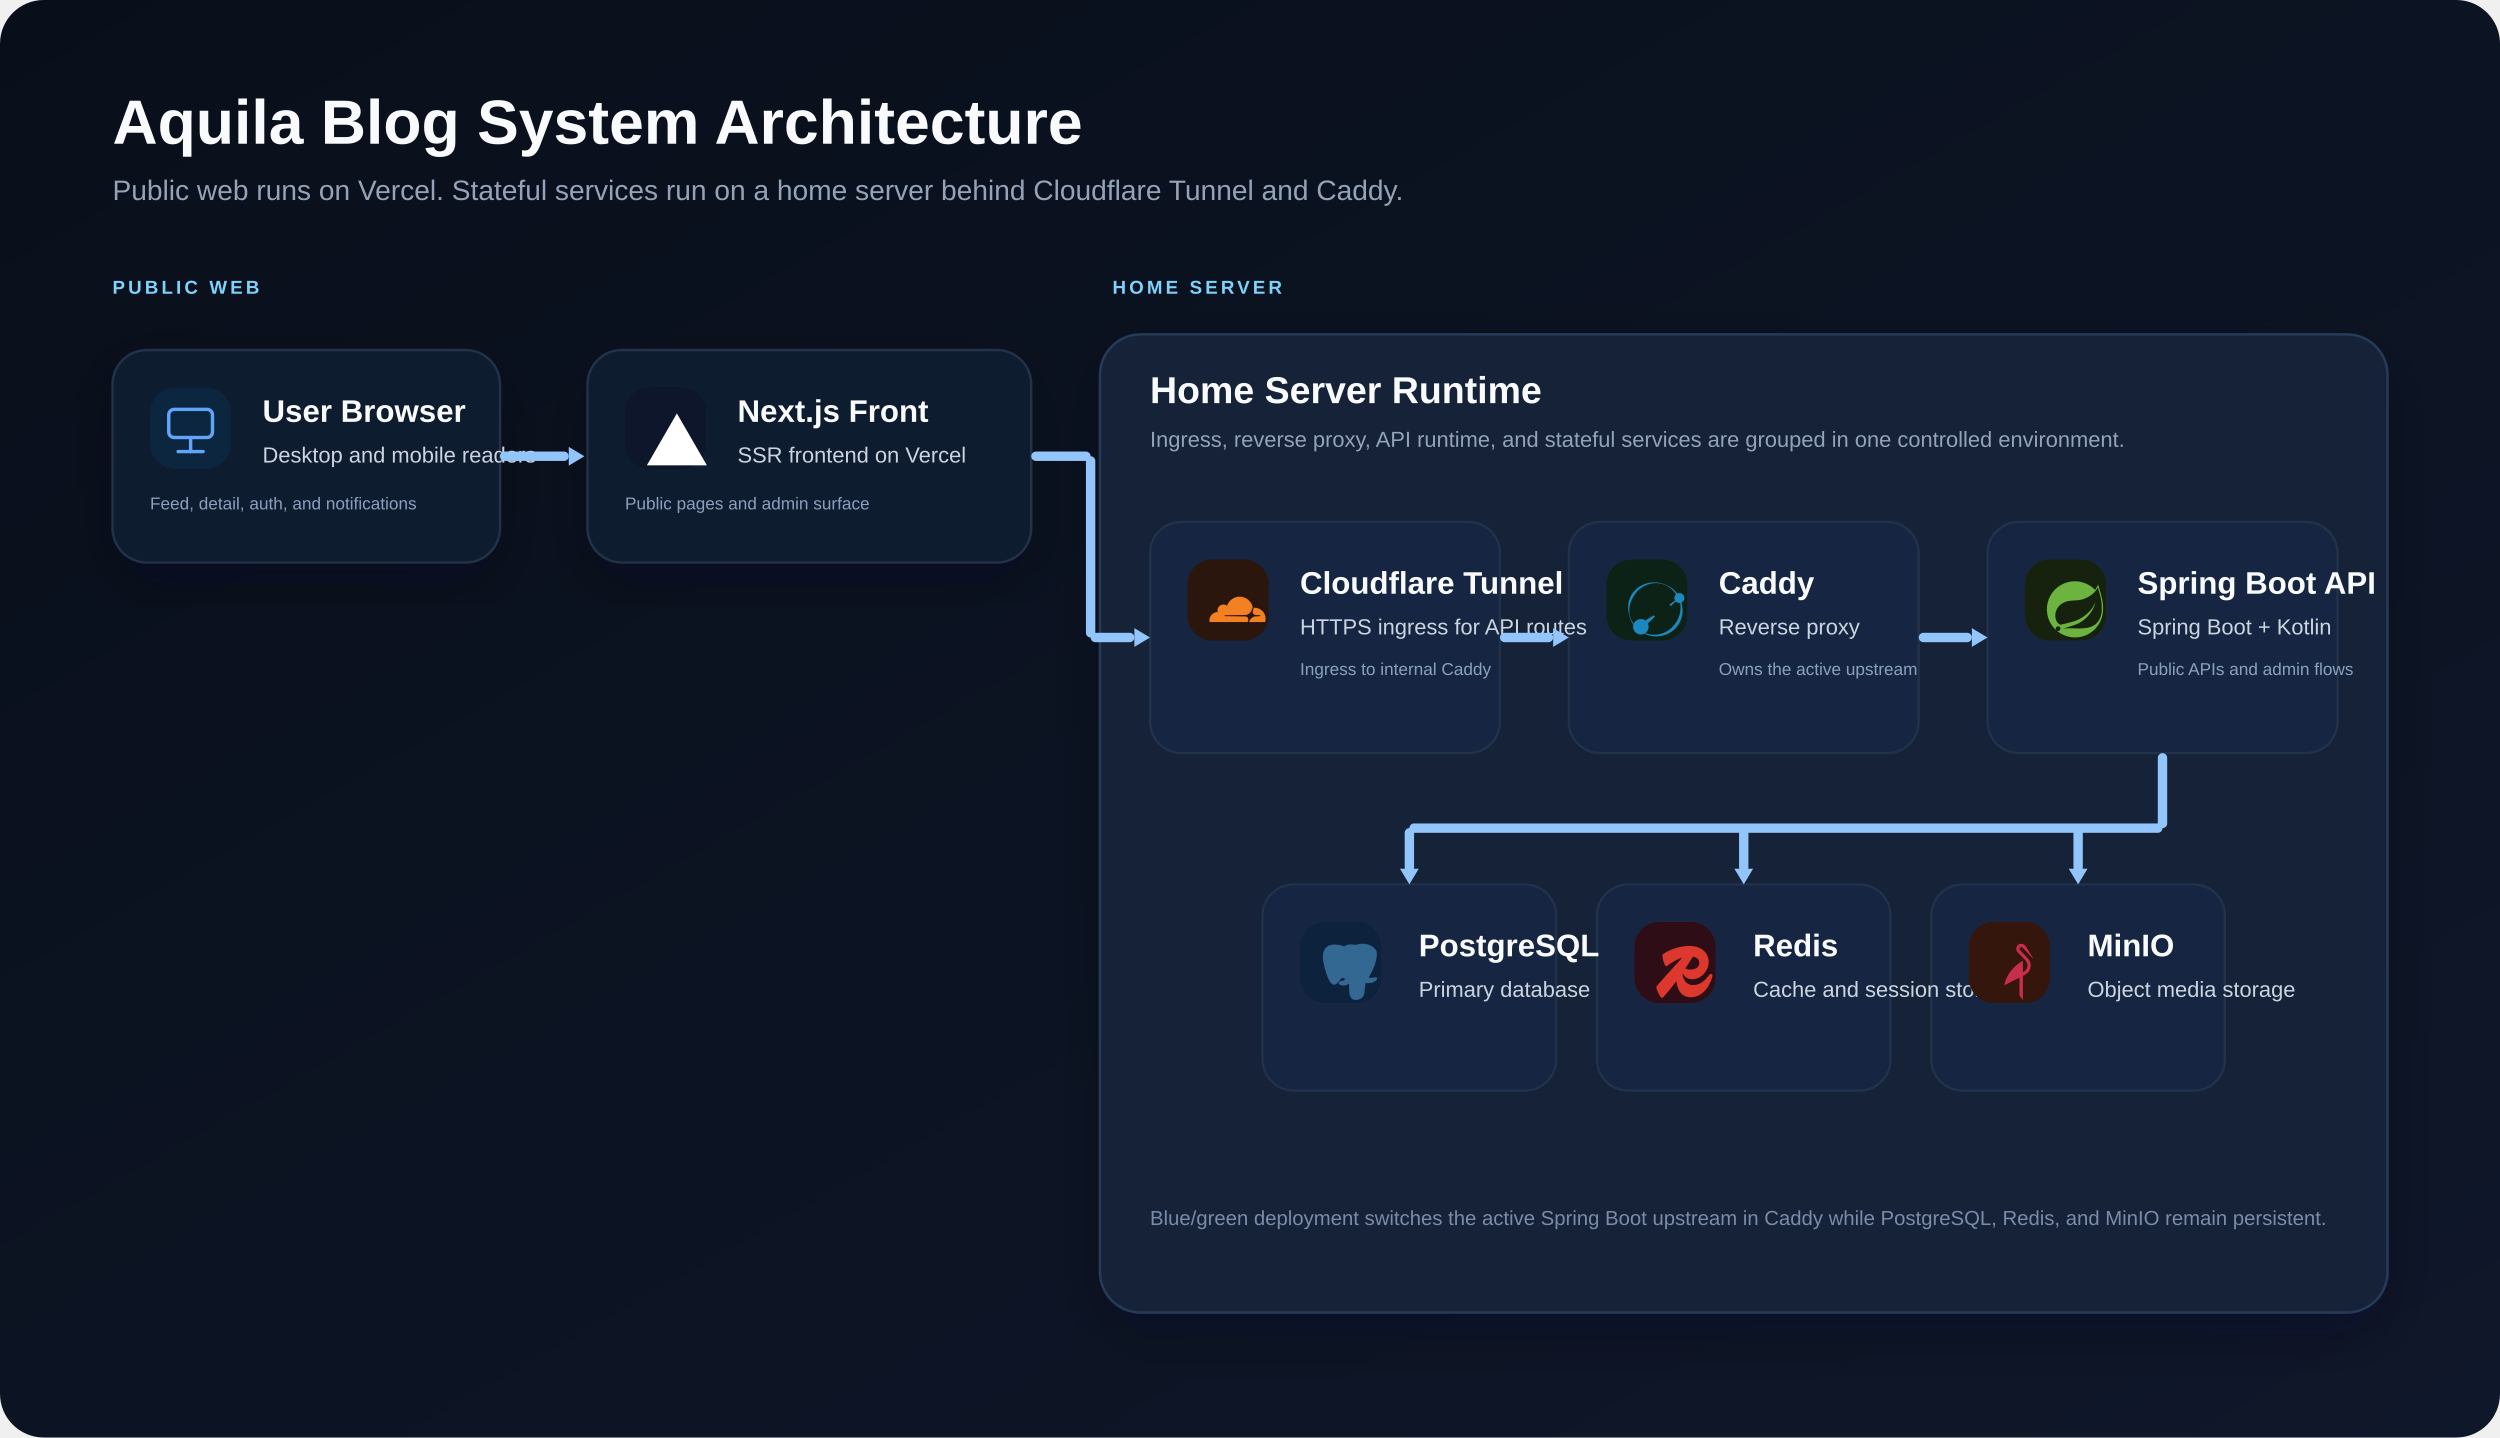
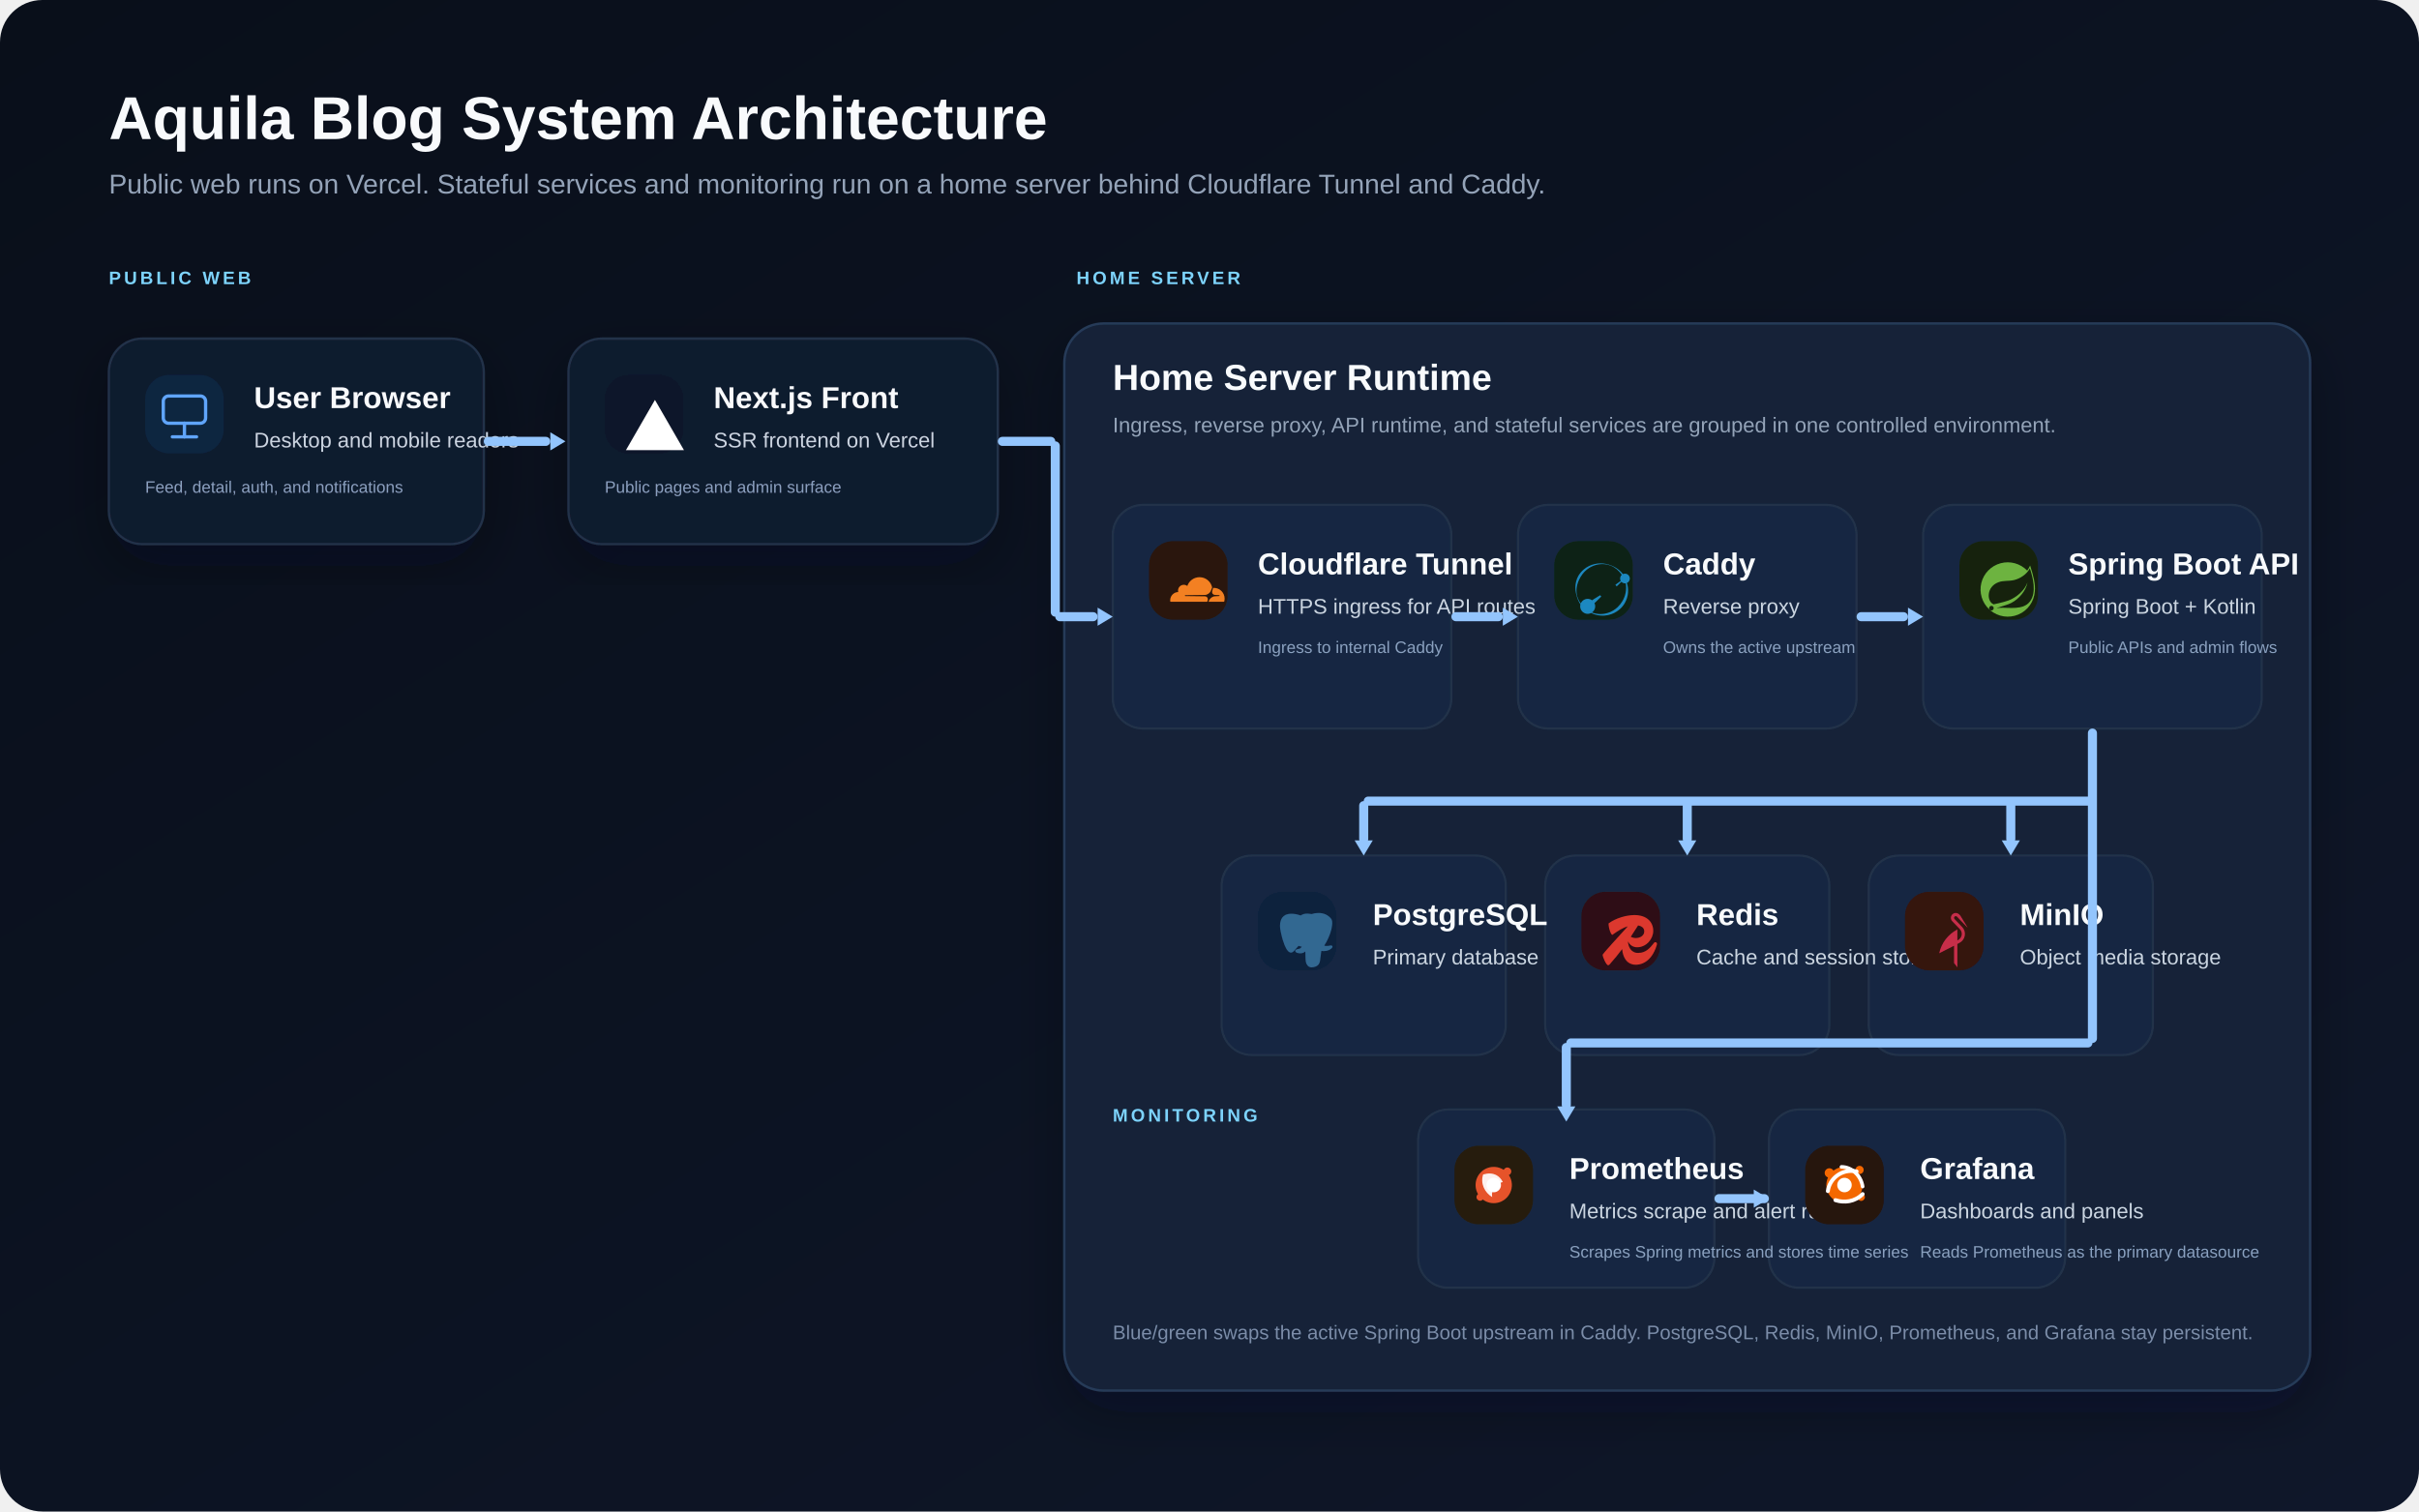
- <svg xmlns="http://www.w3.org/2000/svg" width="1600" height="920" viewBox="0 0 1600 920">
+ <svg xmlns="http://www.w3.org/2000/svg" width="1600" height="1000" viewBox="0 0 1600 1000">
  <defs>
    <linearGradient id="bg" x1="0" y1="0" x2="1" y2="1">
      <stop offset="0%" stop-color="#090f1a" />
      <stop offset="100%" stop-color="#0f172a" />
    </linearGradient>
    <filter id="shadow" x="-20%" y="-20%" width="140%" height="140%">
      <feDropShadow dx="0" dy="14" stdDeviation="18" flood-color="#020617" flood-opacity="0.28" />
    </filter>
    <style>
      .title { fill: #f8fafc; font-family: Arial, sans-serif; font-size: 40px; font-weight: 700; }
      .subtitle { fill: #94a3b8; font-family: Arial, sans-serif; font-size: 18px; font-weight: 400; }
      .section { fill: #7dd3fc; font-family: Arial, sans-serif; font-size: 12px; font-weight: 700; letter-spacing: 2px; }
      .group-title { fill: #f8fafc; font-family: Arial, sans-serif; font-size: 24px; font-weight: 700; }
      .group-text { fill: #94a3b8; font-family: Arial, sans-serif; font-size: 14px; font-weight: 400; }
      .card-title { fill: #f8fafc; font-family: Arial, sans-serif; font-size: 20px; font-weight: 700; }
      .card-line { fill: #cbd5e1; font-family: Arial, sans-serif; font-size: 14px; font-weight: 400; }
      .card-note { fill: #8aa0bf; font-family: Arial, sans-serif; font-size: 11px; font-weight: 400; }
      .footer { fill: #7b8ca8; font-family: Arial, sans-serif; font-size: 13px; font-weight: 400; }
    </style>
  </defs>
-   <rect width="1600" height="920" rx="28" fill="url(#bg)" />
+   <rect width="1600" height="1000" rx="28" fill="url(#bg)" />
  <text x="72" y="92" class="title">Aquila Blog System Architecture</text>
-   <text x="72" y="128" class="subtitle">Public web runs on Vercel. Stateful services run on a home server behind Cloudflare Tunnel and Caddy.</text>
+   <text x="72" y="128" class="subtitle">Public web runs on Vercel. Stateful services and monitoring run on a home server behind Cloudflare Tunnel and Caddy.</text>
  <text x="72" y="188" class="section">PUBLIC WEB</text>
  <text x="712" y="188" class="section">HOME SERVER</text>
  <g filter="url(#shadow)">
    <rect x="72" y="224" width="248" height="136" rx="22" fill="#111b2e" stroke="#23324a" stroke-width="1.5" />
    <rect x="96" y="248" width="52" height="52" rx="16" fill="#0b2540" />
    <rect x="108" y="262" width="28" height="18" rx="3.5" fill="none" stroke="#60a5fa" stroke-width="2.2" />
    <line x1="122" y1="280" x2="122" y2="289" stroke="#60a5fa" stroke-width="2.2" stroke-linecap="round" />
    <line x1="114" y1="289" x2="130" y2="289" stroke="#60a5fa" stroke-width="2.2" stroke-linecap="round" />
    <text x="168" y="270" class="card-title">User Browser</text>
    <text x="168" y="296" class="card-line">Desktop and mobile readers</text>
    <text x="96" y="326" class="card-note">Feed, detail, auth, and notifications</text>
  </g>
  <g filter="url(#shadow)">
    <rect x="376" y="224" width="284" height="136" rx="22" fill="#111b2e" stroke="#23324a" stroke-width="1.5" />
    <rect x="400" y="248" width="52" height="52" rx="16" fill="#0f172a" />
    <g transform="translate(414 262) scale(1.6)">
      <path fill="#ffffff" d="m12 1.608 12 20.784H0Z" />
    </g>
    <text x="472" y="270" class="card-title">Next.js Front</text>
    <text x="472" y="296" class="card-line">SSR frontend on Vercel</text>
    <text x="400" y="326" class="card-note">Public pages and admin surface</text>
  </g>
  <g filter="url(#shadow)">
-     <rect x="704" y="214" width="824" height="626" rx="26" fill="#132238" stroke="#263a58" stroke-width="1.6" />
+     <rect x="704" y="214" width="824" height="706" rx="26" fill="#132238" stroke="#263a58" stroke-width="1.6" />
    <text x="736" y="258" class="group-title">Home Server Runtime</text>
    <text x="736" y="286" class="group-text">Ingress, reverse proxy, API runtime, and stateful services are grouped in one controlled environment.</text>
    <rect x="736" y="334" width="224" height="148" rx="20" fill="#172842" stroke="#23324a" stroke-width="1.4" />
    <rect x="1004" y="334" width="224" height="148" rx="20" fill="#172842" stroke="#23324a" stroke-width="1.4" />
    <rect x="1272" y="334" width="224" height="148" rx="20" fill="#172842" stroke="#23324a" stroke-width="1.4" />
    <rect x="808" y="566" width="188" height="132" rx="20" fill="#172842" stroke="#23324a" stroke-width="1.4" />
    <rect x="1022" y="566" width="188" height="132" rx="20" fill="#172842" stroke="#23324a" stroke-width="1.4" />
    <rect x="1236" y="566" width="188" height="132" rx="20" fill="#172842" stroke="#23324a" stroke-width="1.4" />
+     <text x="736" y="742" class="section">MONITORING</text>
+     <rect x="938" y="734" width="196" height="118" rx="20" fill="#172842" stroke="#23324a" stroke-width="1.4" />
+     <rect x="1170" y="734" width="196" height="118" rx="20" fill="#172842" stroke="#23324a" stroke-width="1.4" />
    <rect x="760" y="358" width="52" height="52" rx="16" fill="#2a160d" />
    <g transform="translate(774 372) scale(1.5)">
      <path fill="#f38020" d="M16.509 16.845c.147-.507.091-.971-.155-1.315-.225-.316-.605-.499-1.062-.52l-8.659-.112a.156.156 0 0 1-.133-.071c-.028-.042-.035-.099-.021-.155.028-.084.112-.148.204-.156l8.736-.112c1.035-.049 2.16-.887 2.554-1.914l.499-1.301c.021-.056.029-.113.015-.168-.562-2.546-2.835-4.445-5.55-4.445-2.504 0-4.628 1.618-5.388 3.861-.493-.366-1.119-.562-1.794-.499-1.203.119-2.167 1.083-2.286 2.286-.028.31-.007.613.064.894C1.568 13.171 0 14.775 0 16.752c0 .175.014.351.035.527.014.083.084.147.169.147h15.981c.091 0 .176-.065.203-.155l.12-.427zm2.757-5.563c-.077 0-.161 0-.238.011-.057 0-.105.042-.127.098l-.338 1.174c-.147.507-.092.971.154 1.316.226.316.606.498 1.062.519l1.844.113c.056 0 .105.026.133.07.028.043.035.107.021.156-.028.084-.113.148-.204.155l-1.921.112c-1.041.049-2.158.887-2.553 1.914l-.141.358c-.028.071.021.142.099.142h6.598c.077 0 .147-.049.169-.126.112-.408.176-.837.176-1.28 0-2.603-2.125-4.727-4.734-4.727" />
    </g>
    <text x="832" y="380" class="card-title">Cloudflare Tunnel</text>
    <text x="832" y="406" class="card-line">HTTPS ingress for API routes</text>
    <text x="832" y="432" class="card-note">Ingress to internal Caddy</text>
    <rect x="1028" y="358" width="52" height="52" rx="16" fill="#0d2417" />
    <g transform="translate(1042 372) scale(1.5)">
      <path fill="#1f88c0" d="M11.094.47c-.842 0-1.696.092-2.552.288a11.37 11.37 0 0 0-4.87 2.423 10.632 10.632 0 0 0-2.36 2.826A10.132 10.132 0 0 0 .305 8.582c-.398 1.62-.4 3.336-.043 5.048.085.405.183.809.31 1.212a11.85 11.85 0 0 0 1.662 3.729 3.273 3.273 0 0 0-.086.427 3.323 3.323 0 0 0 2.848 3.71 3.279 3.279 0 0 0 1.947-.346c1.045.51 2.17.864 3.339 1.04a11.66 11.66 0 0 0 4.285-.155 11.566 11.566 0 0 0 4.936-2.485 10.643 10.643 0 0 0 2.352-2.894 11.164 11.164 0 0 0 1.356-4.424 11.214 11.214 0 0 0-.498-4.335c.175-.077.338-.175.486-.293a.444.444 89.992 0 0 .001 0c.402-.322.693-.794.777-1.342a2.146 2.146 0 0 0-1.79-2.434 2.115 2.115 0 0 0-1.205.171c-.038-.043-.078-.086-.113-.13a11.693 11.693 0 0 0-3.476-2.93 13.348 13.348 0 0 0-1.76-.81 13.55 13.55 0 0 0-2.06-.613A12.121 12.121 0 0 0 11.093.47Zm.714.328c.345-.004.688.01 1.028.042a9.892 9.892 0 0 1 2.743.639c.984.39 1.89.958 2.707 1.632.803.662 1.502 1.45 2.091 2.328.026.039.048.08.07.12a2.12 2.12 0 0 0-.435 2.646c-.158.114-.97.692-1.634 1.183-.414.308-.733.557-.733.557l.581.68s.296-.276.665-.638c.572-.562 1.229-1.233 1.395-1.403a2.122 2.122 0 0 0 1.907.677 11.229 11.229 0 0 1-.013 4.046 11.41 11.41 0 0 1-1.475 3.897 12.343 12.343 0 0 1-2.079 2.587c-1.19 1.125-2.633 2.022-4.306 2.531a10.826 10.826 0 0 1-3.973.484 11.04 11.04 0 0 1-3.057-.652 3.304 3.304 0 0 0 1.417-2.294 3.275 3.275 0 0 0-.294-1.842c.18-.162.403-.363.656-.6 1.015-.955 2.353-2.303 2.353-2.303l-.47-.599s-1.63.972-2.801 1.728c-.307.198-.573.378-.777.517a3.273 3.273 0 0 0-1.516-.611c-1.507-.198-2.927.672-3.487 2.017a10.323 10.323 0 0 1-.695-1.078A10.92 10.92 0 0 1 .728 14.8a10.35 10.35 0 0 1-.2-1.212c-.164-1.653.103-3.258.629-4.754a12.95 12.95 0 0 1 1.087-2.288c.57-.968 1.248-1.872 2.069-2.656A11.013 11.013 0 0 1 11.808.797Z" />
    </g>
    <text x="1100" y="380" class="card-title">Caddy</text>
    <text x="1100" y="406" class="card-line">Reverse proxy</text>
    <text x="1100" y="432" class="card-note">Owns the active upstream</text>
    <rect x="1296" y="358" width="52" height="52" rx="16" fill="#12240d" />
    <g transform="translate(1310 372) scale(1.5)">
      <path fill="#6db33f" d="M21.854 1.416a10.45 10.45 0 0 1-1.284 2.247A11.967 11.967 0 1 0 3.852 20.776l.445.395a11.954 11.954 0 0 0 19.632-8.297c.346-3.013-.568-6.865-2.074-11.458zM5.58 20.875a1.017 1.017 0 1 1-.148-1.432 1.04 1.04 0 0 1 .148 1.432zm16.199-3.581c-2.938 3.926-9.26 2.593-13.285 2.79 0 0-.716.049-1.432.148 0 0 .272-.123.617-.247 2.84-.988 4.173-1.185 5.902-2.074 3.235-1.655 6.47-5.284 7.112-9.038-1.235 3.605-4.988 6.717-8.396 7.976-2.346.864-6.569 1.704-6.569 1.704l-.173-.099c-2.865-1.408-2.963-7.63 2.272-9.631 2.297-.889 4.47-.395 6.964-.988 2.642-.617 5.704-2.593 6.939-5.186 1.383 4.173 3.062 10.643.049 14.643z" />
    </g>
    <text x="1368" y="380" class="card-title">Spring Boot API</text>
    <text x="1368" y="406" class="card-line">Spring Boot + Kotlin</text>
    <text x="1368" y="432" class="card-note">Public APIs and admin flows</text>
    <rect x="832" y="590" width="52" height="52" rx="16" fill="#0d223e" />
    <g transform="translate(846 604) scale(1.5)">
      <path fill="#336791" d="M23.559 14.723a.527.527 0 0 0-.056-.119c-.139-.263-.477-.342-1.007-.232-1.653.341-2.293.131-2.526-.019 1.342-2.048 2.445-4.522 3.041-6.83.271-1.051.798-3.524.122-4.732a1.564 1.564 0 0 0-.151-.235C21.693.909 19.801.025 17.51.001c-1.495-.016-2.771.346-3.116.479a9.449 9.449 0 0 0-.516-.082 8.044 8.044 0 0 0-1.311-.128c-1.182-.018-2.204.264-3.05.841-.857-.321-4.789-1.645-7.222.079C.936 2.153.309 3.873.43 6.304c.041.818.507 3.334 1.242 5.744.46 1.506.939 2.702 1.433 3.582.553.994 1.126 1.593 1.714 1.79.447.149 1.133.144 1.858-.728.801-.964 1.59-1.826 1.945-2.207.435.235.906.362 1.39.377a.057.057 0 0 0 0.0.004 11.031 11.031 0 0 0-.247.305c-.339.43-.409.52-1.5.744-.31.064-1.134.234-1.146.811-.003.122.033.231.092.327.227.423.922.61 1.015.633 1.335.334 2.504.092 3.371-.679-.017 2.231.077 4.417.345 5.087.221.553.762 1.905 2.469 1.904.251 0 .526-.029.83-.094 1.782-.382 2.556-1.17 2.855-2.906.15-.871.402-2.875.539-4.101.017-.07.036-.121.057-.136.001-.001.07-.047.427.031a.367.367 0 0 0 .044.007l.254.022.015.001c.847.038 1.911-.143 2.531-.431.644-.299 1.806-1.032 1.595-1.67z" />
    </g>
    <text x="908" y="612" class="card-title">PostgreSQL</text>
    <text x="908" y="638" class="card-line">Primary database</text>
    <rect x="1046" y="590" width="52" height="52" rx="16" fill="#2d1014" />
    <g transform="translate(1060 604) scale(1.5)">
      <path fill="#dc382d" d="M22.71 13.145c-1.66 2.092-3.452 4.483-7.038 4.483-3.203 0-4.397-2.825-4.48-5.12.701 1.484 2.073 2.685 4.214 2.63 4.117-.133 6.94-3.852 6.94-7.239 0-4.05-3.022-6.972-8.268-6.972-3.752 0-8.4 1.428-11.455 3.685C2.59 6.937 3.885 9.958 4.35 9.626c2.648-1.904 4.748-3.13 6.784-3.744C8.12 9.244.886 17.05 0 18.425c.1 1.261 1.66 4.648 2.424 4.648.232 0 .431-.133.664-.365a100.49 100.49 0 0 0 5.54-6.765c.222 3.104 1.748 6.898 6.014 6.898 3.819 0 7.604-2.756 9.33-8.965.2-.764-.73-1.361-1.261-.73zm-4.349-5.013c0 1.959-1.926 2.922-3.685 2.922-.941 0-1.664-.247-2.235-.568 1.051-1.592 2.092-3.225 3.21-4.973 1.972.334 2.71 1.43 2.71 2.619z" />
    </g>
    <text x="1122" y="612" class="card-title">Redis</text>
    <text x="1122" y="638" class="card-line">Cache and session store</text>
    <rect x="1260" y="590" width="52" height="52" rx="16" fill="#341211" />
    <g transform="translate(1274 604) scale(1.5)">
      <path fill="#c72e49" d="M13.207.006c-.622-.048-1.2.194-1.621.582a2.15 2.15 0 0 0-.094 3.035l3.408 3.551a3.042 3.042 0 0 1-.664 4.688l-.463.238V7.285a15.42 15.42 0 0 0-8.017 10.486v.018l6.549-3.328v7.621L13.779 24V13.682l.896-.463a4.443 4.443 0 0 0 1.221-7.029l-3.371-3.525a.749.749 0 0 1 .037-1.055.752.752 0 0 1 1.057.037l.467.486-.006.006 4.07 4.244a.057.057 0 0 0 .082 0 .06.06 0 0 0 0-.07l-3.141-5.143-.148.142.148-.144C14.495.393 13.829.054 13.207.006Z" />
    </g>
    <text x="1336" y="612" class="card-title">MinIO</text>
    <text x="1336" y="638" class="card-line">Object media storage</text>
-     <text x="736" y="784" class="footer">Blue/green deployment switches the active Spring Boot upstream in Caddy while PostgreSQL, Redis, and MinIO remain persistent.</text>
+     <rect x="962" y="758" width="52" height="52" rx="16" fill="#261c10" />
+     <g transform="translate(988 784)">
+       <circle cx="0" cy="0" r="12" fill="#e6522c" />
+       <circle cx="0" cy="0" r="4.8" fill="#ffffff" />
+       <path d="M-7 -7 C-9 -1 -6 5 -1 8 C-2 3 2 -1 6 -2 C4 -6 0 -9 -7 -7 Z" fill="#ffffff" opacity="0.92" />
+       <circle cx="-9" cy="8" r="2.4" fill="#e6522c" />
+       <circle cx="9" cy="-9" r="2.6" fill="#e6522c" />
+     </g>
+     <text x="1038" y="780" class="card-title">Prometheus</text>
+     <text x="1038" y="806" class="card-line">Metrics scrape and alert rules</text>
+     <text x="1038" y="832" class="card-note">Scrapes Spring metrics and stores time series</text>
+     <rect x="1194" y="758" width="52" height="52" rx="16" fill="#26120e" />
+     <g transform="translate(1220 784)">
+       <circle cx="0" cy="0" r="12" fill="#f46800" />
+       <circle cx="0" cy="0" r="4.8" fill="#ffffff" />
+       <circle cx="-10" cy="-8" r="3.1" fill="#f46800" />
+       <circle cx="10" cy="-10" r="2.7" fill="#f46800" />
+       <circle cx="11" cy="8" r="2.5" fill="#f46800" />
+       <path d="M-11 4 C-10 -4 -2 -11 8 -9" fill="none" stroke="#ffffff" stroke-width="2.6" stroke-linecap="round" />
+       <path d="M-6 10 C0 12 7 11 12 6" fill="none" stroke="#ffffff" stroke-width="2.6" stroke-linecap="round" />
+       <path d="M-2 -12 C5 -12 11 -6 12 1" fill="none" stroke="#ffffff" stroke-width="2.4" stroke-linecap="round" />
+     </g>
+     <text x="1270" y="780" class="card-title">Grafana</text>
+     <text x="1270" y="806" class="card-line">Dashboards and panels</text>
+     <text x="1270" y="832" class="card-note">Reads Prometheus as the primary datasource</text>
+     <text x="736" y="886" class="footer">Blue/green swaps the active Spring Boot upstream in Caddy. PostgreSQL, Redis, MinIO, Prometheus, and Grafana stay persistent.</text>
  </g>
  <rect x="320" y="289" width="44" height="6" rx="3" fill="#93c5fd" />
  <polygon points="374,292 364,286 364,298" fill="#93c5fd" />
  <rect x="660" y="289" width="38" height="6" rx="3" fill="#93c5fd" />
  <rect x="695" y="292" width="6" height="116" rx="3" fill="#93c5fd" />
  <rect x="698" y="405" width="28" height="6" rx="3" fill="#93c5fd" />
  <polygon points="736,408 726,402 726,414" fill="#93c5fd" />
  <rect x="960" y="405" width="34" height="6" rx="3" fill="#93c5fd" />
  <polygon points="1004,408 994,402 994,414" fill="#93c5fd" />
  <rect x="1228" y="405" width="34" height="6" rx="3" fill="#93c5fd" />
  <polygon points="1272,408 1262,402 1262,414" fill="#93c5fd" />
-   <rect x="1381" y="482" width="6" height="48" rx="3" fill="#93c5fd" />
  <rect x="902" y="527" width="482" height="6" rx="3" fill="#93c5fd" />
  <rect x="899" y="530" width="6" height="28" rx="3" fill="#93c5fd" />
  <polygon points="902,566 896,556 908,556" fill="#93c5fd" />
  <rect x="1113" y="530" width="6" height="28" rx="3" fill="#93c5fd" />
  <polygon points="1116,566 1110,556 1122,556" fill="#93c5fd" />
  <rect x="1327" y="530" width="6" height="28" rx="3" fill="#93c5fd" />
  <polygon points="1330,566 1324,556 1336,556" fill="#93c5fd" />
+   <rect x="1381" y="482" width="6" height="208" rx="3" fill="#93c5fd" />
+   <rect x="1036" y="687" width="348" height="6" rx="3" fill="#93c5fd" />
+   <rect x="1033" y="690" width="6" height="44" rx="3" fill="#93c5fd" />
+   <polygon points="1036,742 1030,732 1042,732" fill="#93c5fd" />
+   <rect x="1134" y="790" width="36" height="6" rx="3" fill="#93c5fd" />
+   <polygon points="1170,793 1160,787 1160,799" fill="#93c5fd" />
</svg>
